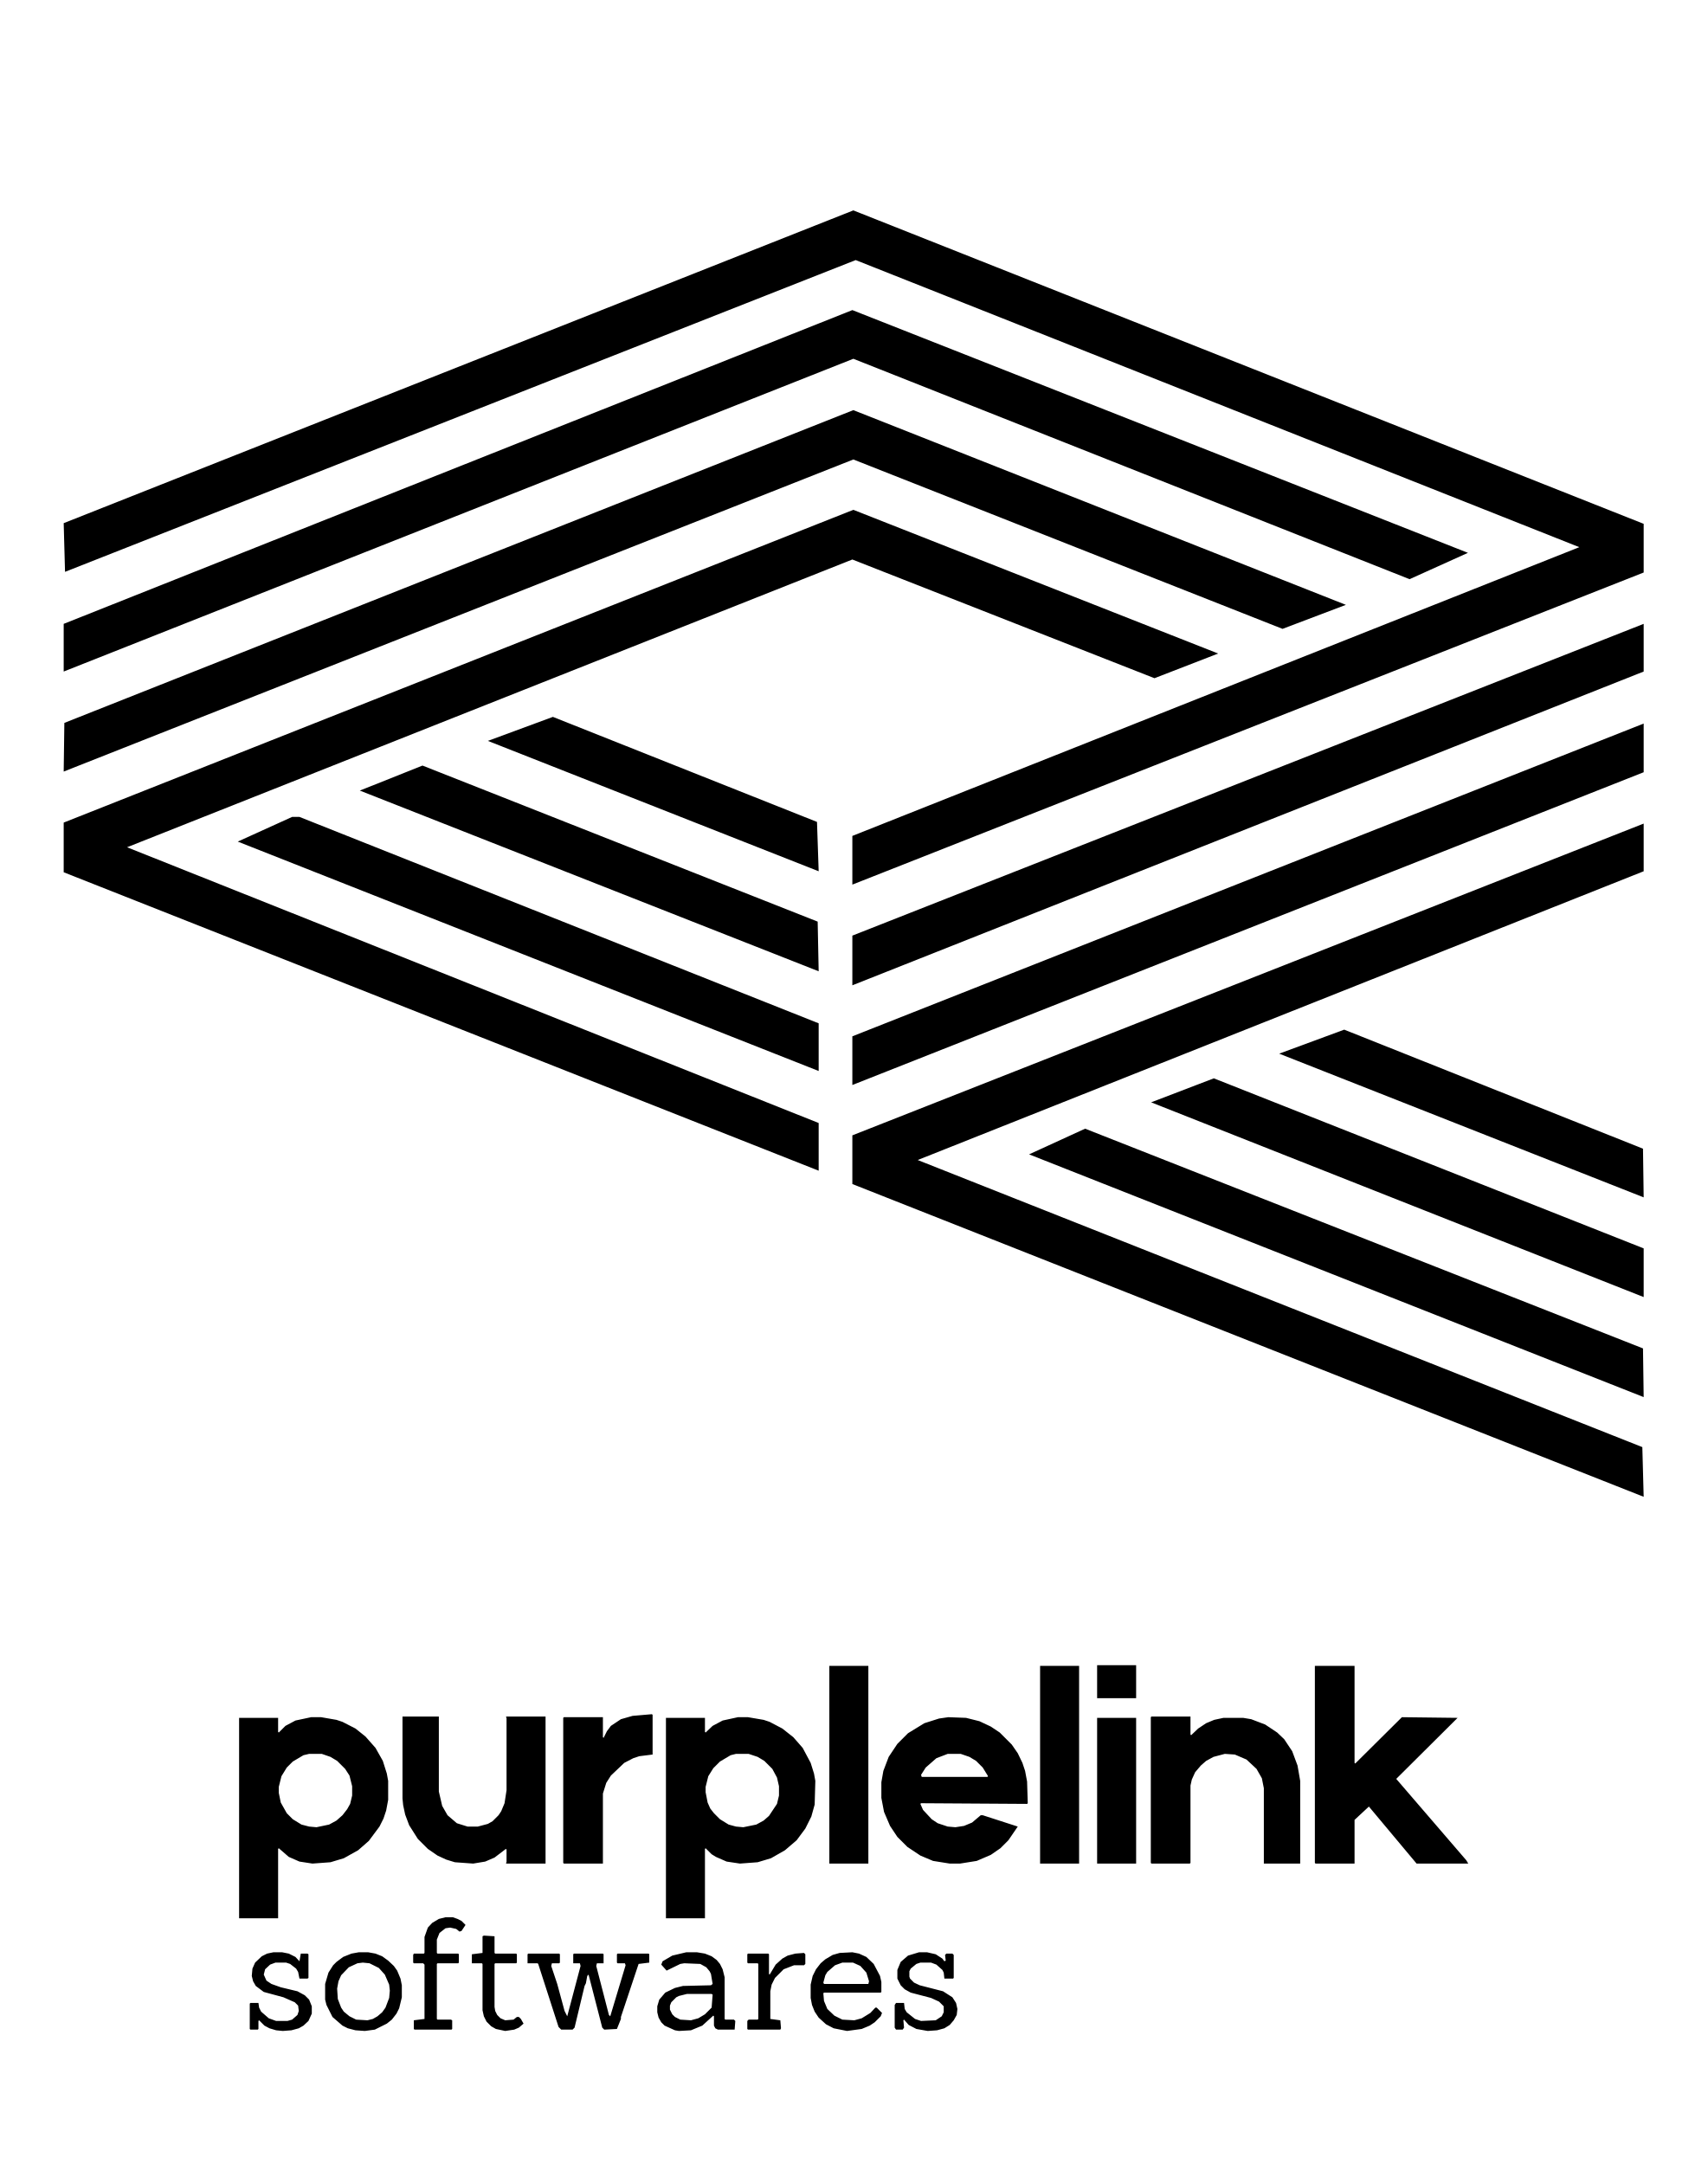
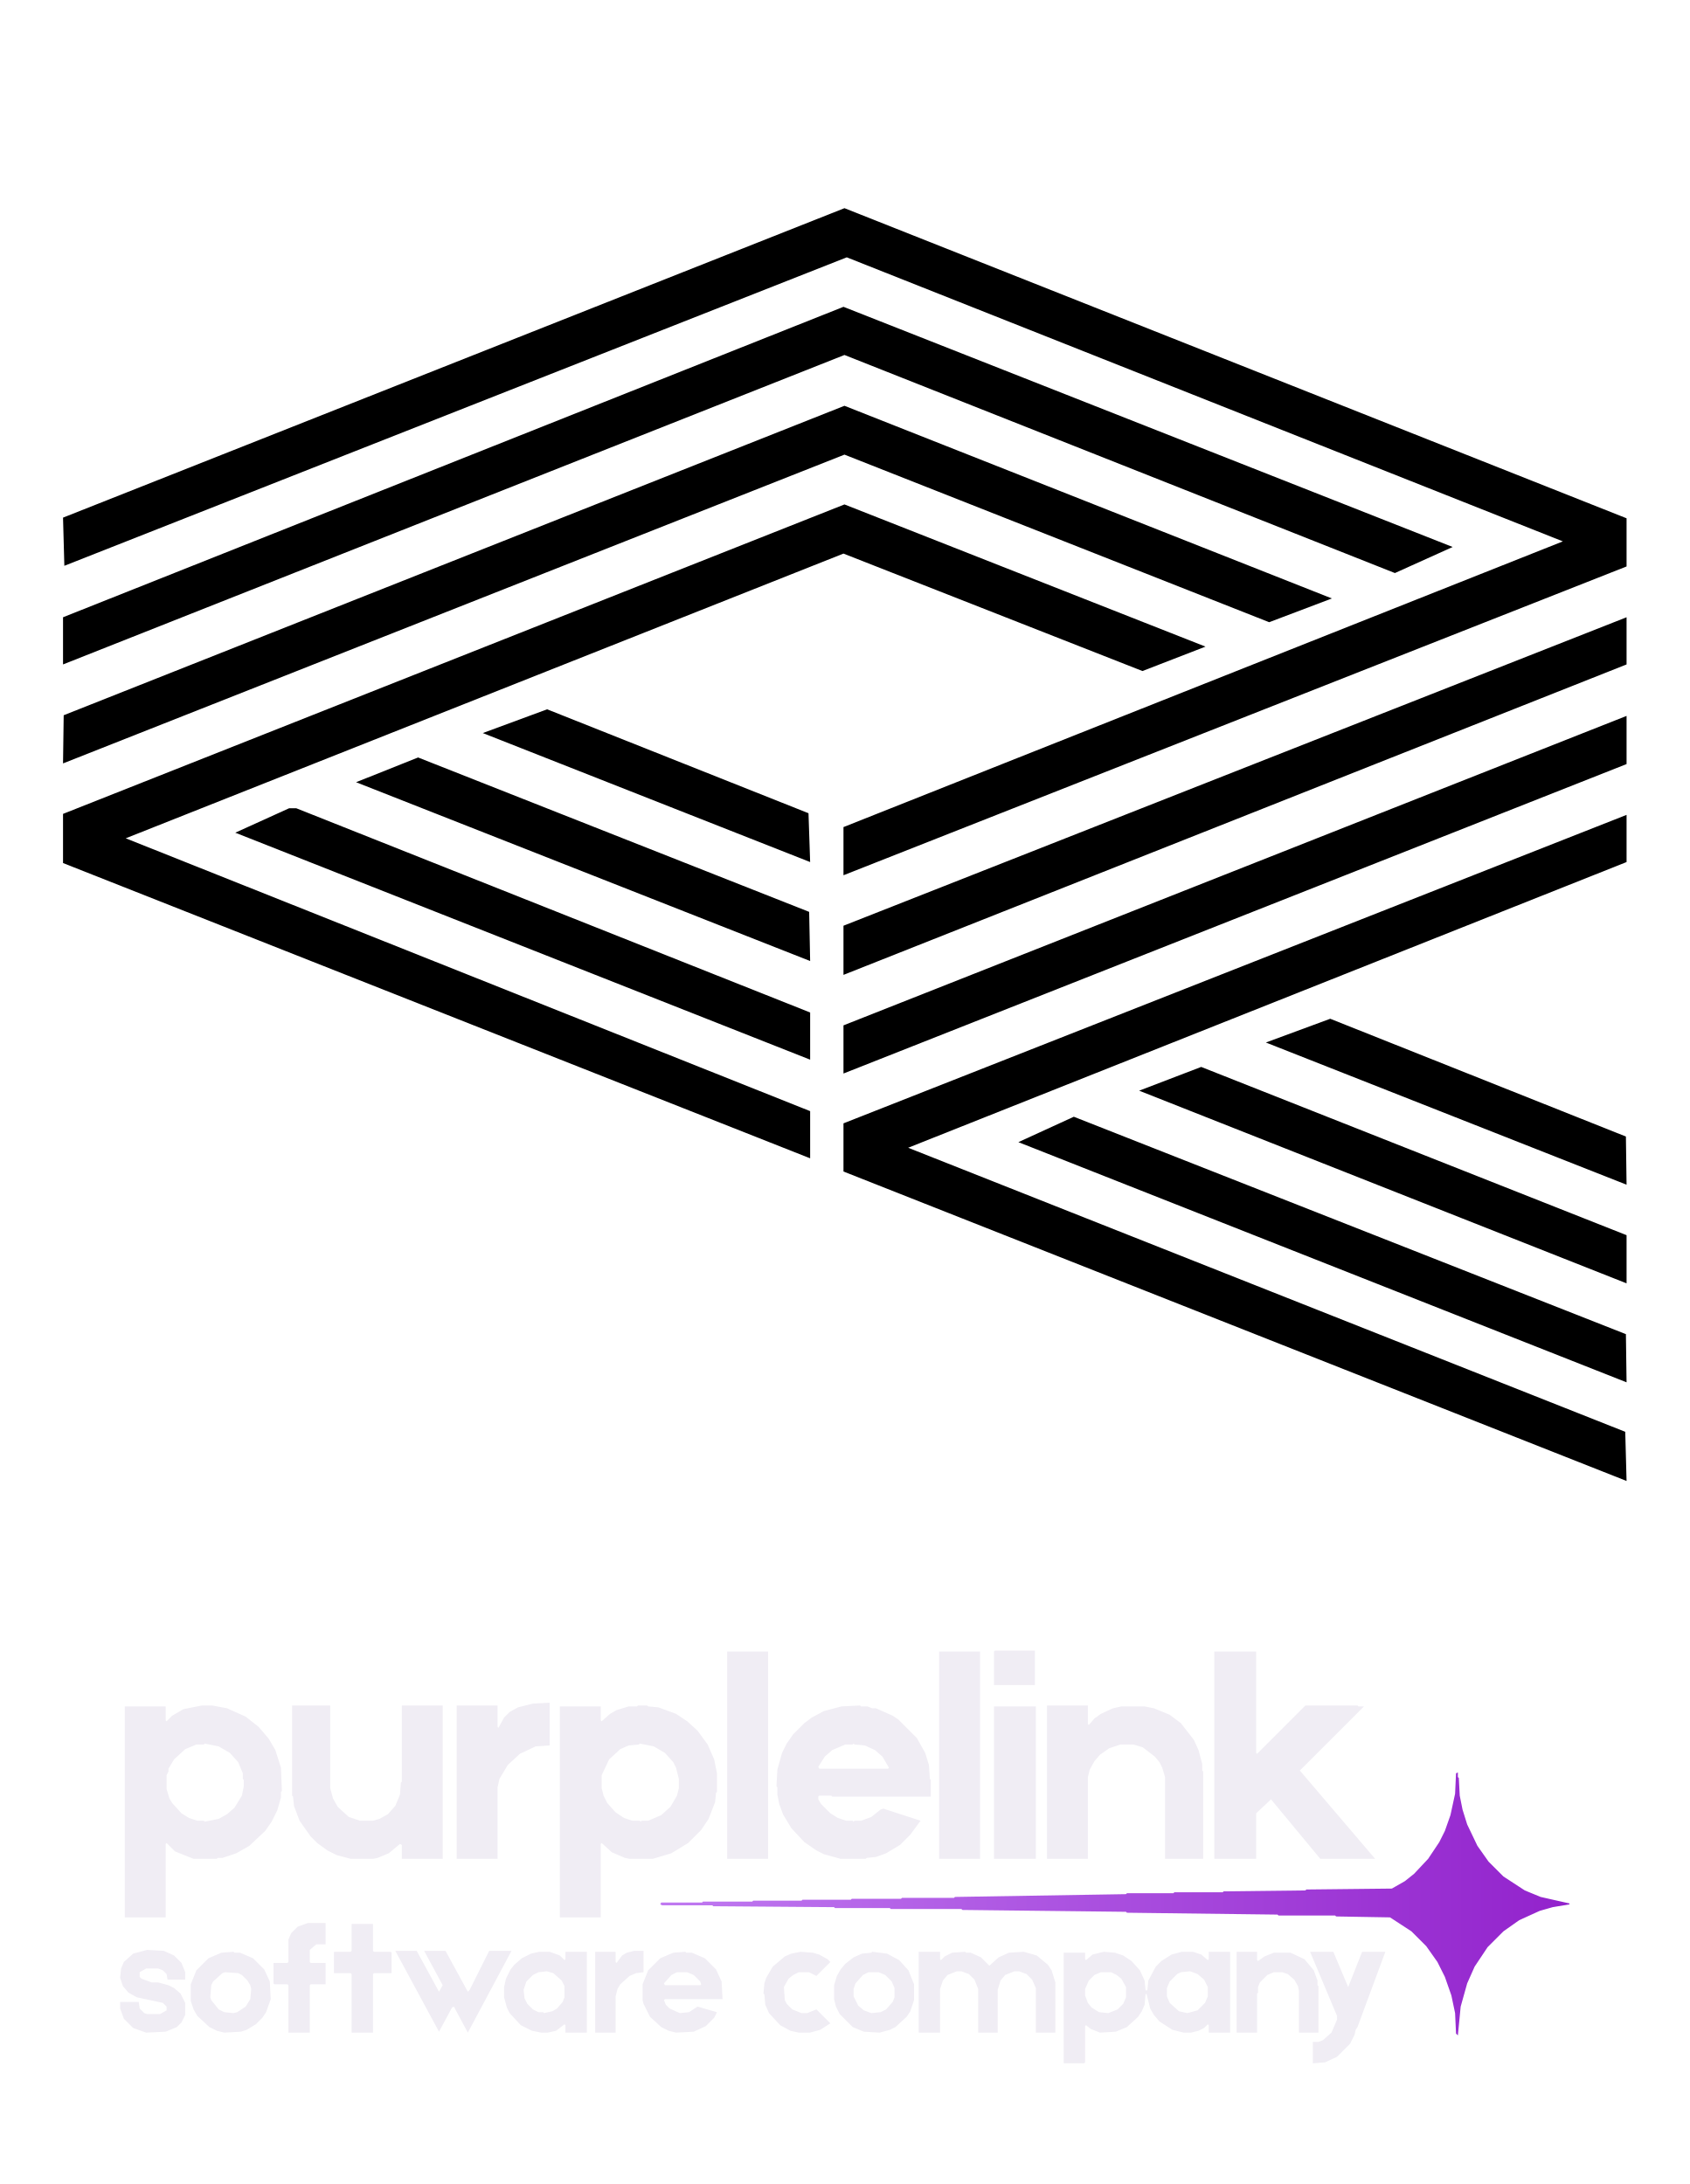
- <svg xmlns="http://www.w3.org/2000/svg" role="img" aria-label="Purplelink softwares" viewBox="0 0 512 649">
+ <svg xmlns="http://www.w3.org/2000/svg" role="img" aria-label="Purplelink software company" viewBox="0 0 512 662">
  <defs>
    <linearGradient id="a" x1="0" x2="0" y1="40" y2="472" gradientUnits="userSpaceOnUse">
      <stop offset="0" stop-color="oklch(70% 0.18 310)" />
      <stop offset="1" stop-color="oklch(52% 0.24 310)" />
    </linearGradient>
  </defs>
+   <defs>
+     <linearGradient id="pl-accent" x1="0" y1="0" x2="1" y2="0">
+       <stop offset="0" stop-color="#c07af1" />
+       <stop offset="1" stop-color="#9222cc" />
+     </linearGradient>
+   </defs>
  <path fill="url(#a)" fill-rule="evenodd" d="M308.6 346.2L492.9 419L492.7 404.4L325.4 338.5ZM345.2 330.6L492.9 389L492.9 374.4L364 323.4ZM383.6 316L492.9 359.1L492.7 344.5L403.1 308.8ZM492.9 247L255.6 340.5L255.6 355.1L492.9 448.9L492.5 434L275.2 347.9L492.9 261.3ZM71.3 252.4L245.5 321.2L245.5 306.9L89.8 245L87.6 245ZM107.9 237.1L245.5 291.3L245.2 276.4L126.7 229.6ZM492.9 217L255.6 310.8L255.6 325.4L492.9 231.6ZM146.3 222.2L245.5 261.3L245 246.5L165.8 215ZM492.9 187.1L255.6 280.6L255.6 295.5L492.9 201.4ZM365.3 196L255.9 152.9L19.1 246.7L19.1 261.6L245.5 351.1L245.5 336.8L38.1 254.1L255.6 167.8L346.2 203.4ZM403.6 181.4L255.9 123L19.3 216.8L19.1 231.4L255.9 137.8L384.6 188.6ZM440.2 165.8L255.6 93L19.1 187.1L19.1 201.4L255.9 107.6L422.7 173.7ZM19.1 156.9L19.5 171.5L256.6 78L473.6 164.1L255.6 250.7L255.6 265.3L492.9 171.7L492.9 157.1L255.9 63.1Z" />
-   <path fill="oklch(95% 0.01 310)" fill-rule="evenodd" d="M158.2 586.1L158.2 588.8L161.2 588.8L161.4 589L167.5 607.9L168.3 608.7L171.7 608.7L172.3 608.1L175.3 595.6L175.7 594.8L176.1 592.6L176.5 592.2L180.6 608.1L181.2 608.7L185 608.5L186.2 605.5L186.2 604.9L191.5 589L194.7 588.6L194.7 586.1L194.5 585.9L185.2 585.9L185 586.1L185 588.6L185.2 588.8L187.4 588.8L187.6 589.4L183 604.7L182.6 604.3L178.8 589.6L179 588.8L181 588.8L181 586.1L180.8 585.9L172.1 585.9L171.9 586.1L171.9 588.8L173.9 588.8L174.1 589.6L170.1 604.7L169.3 603.1L167.1 595L165.3 589.6L165.5 588.8L167.7 588.8L167.9 588.6L167.9 586.1L167.7 585.9L158.4 585.9ZM241.1 585.7L238.5 585.9L236.2 586.5L234.6 587.4L232.6 589.2L230.8 592.2L230.6 592L230.6 586.1L230.4 585.9L224.3 585.9L224.1 586.1L224.1 588.6L224.3 588.8L227.2 588.8L227.4 589L227.4 605.5L227.2 605.7L224.5 605.7L224.1 606.1L224.1 608.5L224.3 608.7L234 608.7L234.2 608.3L234 605.9L231 605.5L231 597.2L231.4 595.2L232.4 593.2L235 590.6L238.1 589.4L241.1 589.4L241.5 589L241.5 586.1ZM285.6 585.9L283.8 585.9L283.4 586.3L283.6 588L283.2 588.2L282.6 587.4L280.6 586.1L278 585.5L275.6 585.5L272.3 586.5L270.1 588.4L269.1 590.8L269.1 593.4L270.1 595.4L271.3 596.6L273.1 597.6L279.2 599.2L281.6 600.3L283 601.7L283 603.5L282.4 604.7L280.6 605.9L276.2 606.1L274.4 605.5L271.9 603.5L271.3 602.5L271.1 600.7L268.7 600.7L268.3 601.3L268.3 608.1L268.7 608.7L270.7 608.7L271.1 608.1L270.9 605.9L271.1 605.7L272.5 607.3L274.8 608.5L278.2 609.1L281 608.9L283.2 608.3L284.8 607.3L286 605.9L286.9 604.3L287.1 602.5L286.7 600.7L285.6 599L282.8 597.2L275.8 595.4L274.1 594.6L272.9 593.4L272.7 592.8L272.7 591.2L273.1 590.4L274.8 589L276 588.6L279.2 588.6L280.8 589.2L282.6 590.8L283 591.6L283.2 593.4L285.8 593.4L286 593.2L286 586.3ZM251.8 585.7L249.7 586.3L247.5 587.6L246.1 588.8L244.7 590.6L243.7 592.6L243.1 595.2L243.1 599.2L243.5 601.3L244.3 603.3L245.5 605.1L247.7 607.1L250 608.3L254 609.1L258.4 608.5L260.8 607.5L262.3 606.5L264.1 604.7L264.5 603.7L262.9 602.1L262.5 602.1L261 603.7L258.4 605.3L256.2 605.9L252.6 605.7L250.2 604.5L248.1 602.5L247.1 600.1L246.9 597.8L247.1 597.6L264.1 597.6L264.3 597.4L264.3 594.4L263.9 592.6L262 589L259.8 586.9L257.6 585.9L255.6 585.5ZM246.9 594.6L247.5 592.4L248.1 591.4L250.4 589.4L252.6 588.6L255.8 588.6L258 589.6L259.8 591.6L260.6 594.2L260.4 595L247.1 595ZM198.7 588.2L198.3 589.2L199.9 591L204 589L205.2 588.8L210 589L211.8 590L212.8 591.2L213.2 592L213.7 595L213.2 595.4L204.8 595.6L202.4 596.2L199.5 597.6L197.7 599.7L197.1 601.7L197.1 603.5L197.5 605.1L198.3 606.5L199.3 607.5L202.4 608.9L203.6 609.1L207.2 608.9L210.6 607.5L213.9 604.5L214.1 604.7L214.1 607.5L214.5 608.3L215.3 608.7L220.3 608.7L220.5 606.1L220.1 605.7L217.5 605.7L217.3 605.5L217.3 593L216.7 590.6L215.9 589L214.9 587.8L213.4 586.7L211.4 585.9L209 585.5L205.8 585.5L201.6 586.5ZM200.9 602.7L200.9 601.5L201.3 600.5L202.8 599L203.6 598.6L206 598L213.4 598L213.7 598.2L213.4 602.1L211.4 604.1L209.4 605.3L207.2 605.9L204 605.7L202.4 604.9L201.6 604.1ZM105.4 585.9L102.9 586.9L100.9 588.4L99.9 589.4L98.5 591.6L97.5 595L97.5 599.7L97.9 601.3L99.7 604.9L102.7 607.5L104.3 608.3L106.6 608.9L109.4 609.1L112.4 608.7L116 606.9L117.5 605.7L118.9 603.9L119.7 602.3L120.5 599L120.5 595.4L120.1 593.4L119.1 591L118.1 589.6L116.4 588L114.6 586.7L112.6 585.9L110.4 585.5L107.6 585.5ZM107.2 588.8L108.8 588.6L110.8 588.8L113.6 590.2L115.4 592.2L116.7 595.2L116.9 597L116.7 599.2L115.6 602.1L114.6 603.5L113.2 604.7L111.8 605.5L110.2 605.9L106.8 605.7L104.8 604.7L103.1 603.3L102.3 602.1L101.3 599.5L101.1 596.4L101.5 594.2L102.3 592.4L104.6 590ZM92.2 585.9L90.2 585.9L89.8 588.2L88.6 586.9L86.6 585.9L84.6 585.5L82 585.5L80.1 585.9L78.5 586.7L76.5 588.6L75.7 590.4L75.5 592.6L75.9 594.2L76.7 595.6L79.1 597.4L85 599L88.4 600.5L89.4 601.5L89.6 603.1L89.2 604.3L87.6 605.7L86.2 606.1L82.8 606.1L80.6 605.3L78.3 603.3L77.7 602.1L77.5 600.7L75.1 600.7L74.9 600.9L74.9 608.5L75.1 608.7L77.3 608.7L77.5 608.5L77.5 606.1L77.7 605.9L79.3 607.5L80.8 608.3L82.8 608.9L84.8 609.1L87.4 608.9L89.6 608.3L91 607.5L92.5 606.1L93.5 603.9L93.5 601.7L92.7 599.7L91.4 598.4L89.2 597.2L84.2 596L81.4 595L79.9 594L79.1 592.2L79.5 590.6L81 589.2L82.6 588.6L85.8 588.6L87 589L88.8 590.4L89.4 591.4L89.8 593.4L92.2 593.4L92.5 593.2L92.5 586.1ZM145.1 580.5L144.7 580.7L144.7 585.7L141.5 586.1L141.5 588.8L144.5 588.8L144.7 589L144.7 602.9L145.1 604.7L145.9 606.3L147.3 607.7L148.7 608.5L151.5 609.1L154.2 608.7L155.6 608.1L157 606.9L156.2 605.5L155.6 604.9L155 604.9L154 605.7L151.5 605.9L150.1 605.3L149.1 604.3L148.5 603.1L148.3 601.9L148.3 589L148.5 588.8L154.8 588.8L155 588.6L155 586.1L154.8 585.9L148.5 585.9L148.3 585.7L148.3 580.7ZM137.2 575.5L135.8 575L133.6 575L131.6 575.5L129.6 576.7L128.3 578.1L127.3 580.9L127.3 585.7L127.1 585.9L124.1 585.9L123.9 586.3L123.9 588.6L124.1 588.8L126.9 588.8L127.3 589.2L127.3 605.5L124.1 605.9L124.1 608.5L124.3 608.7L135.4 608.7L135.6 608.5L135.6 605.9L135.2 605.7L131.2 605.7L131 605.5L131 589L131.2 588.8L137.4 588.8L137.6 588.6L137.6 586.1L137.4 585.9L131.2 585.9L131 585.7L131 581.7L131.8 579.7L133.6 578.3L135 578.1L136.8 578.5L137.8 579.3L138.4 579.1L139.6 577.3L138.4 576.1ZM329 515.2L329 558.9L340.7 558.9L340.7 515.2ZM281.6 515.4L277.2 516.8L272.3 519.8L269.1 523L266.5 526.9L264.9 531.1L264.3 534.5L264.3 539.2L265.1 543.4L266.9 547.6L269.1 550.9L272.1 553.9L276 556.5L279.8 558.1L284.8 558.9L287.9 558.9L292.9 558.1L297.1 556.3L300 554.3L302.4 551.9L305.2 547.8L294.7 544.4L294.1 544.4L291.5 546.6L289.1 547.6L286.5 548L284.2 547.8L281.2 546.8L279.4 545.6L276.8 542.8L276 541L276.2 540.8L308 541L308.2 540.8L308 534.3L307.4 531.1L306.6 528.7L305.2 525.8L303.4 523.2L299.8 519.6L297.1 517.8L293.7 516.2L289.7 515.2L284.4 515ZM276.2 532.3L277.6 530.1L280.8 527.3L284.2 526L288.1 526L290.7 526.9L292.7 528.1L294.7 530.1L296.3 532.7L296.1 532.9L276.4 532.9ZM234.6 518.4L230.8 516.4L229 515.8L224.3 515L221.3 515L216.7 516L213.7 517.6L211.6 519.6L211.4 519.4L211.4 515.2L199.7 515.2L199.7 575.3L211.4 575.3L211.4 554.5L211.6 554.3L213.4 556.1L214.7 556.9L217.9 558.3L221.9 558.9L227.2 558.5L231.2 557.3L235.4 554.9L238.9 551.9L241.5 548.4L243.3 544.8L244.3 541.2L244.5 534.1L244.1 531.9L243.1 528.7L240.7 524.2L237.9 521ZM219.1 526.4L220.7 526L224.5 526L227.2 526.9L229.2 528.1L231.6 530.5L233 533.1L233.6 535.7L233.6 538.5L233 541L230.6 544.6L229 546L226.8 547.2L222.9 548L220.7 547.8L218.5 547.2L215.9 545.6L214.1 543.8L213 542.4L212.2 540.6L211.6 537.5L211.6 535.9L212.4 532.7L213.9 530.3L215.9 528.3ZM106.6 518.4L102.7 516.4L100.9 515.8L96.3 515L93.3 515L88.6 516L85.6 517.6L83.6 519.6L83.4 519.4L83.4 515.2L71.7 515.2L71.7 575.3L83.4 575.3L83.4 554.5L83.6 554.3L86.6 556.9L89.8 558.3L93.7 558.9L99.1 558.5L103.1 557.3L107.4 554.9L110.6 552.1L113.8 547.8L115 545.4L115.8 543L116.4 539.8L116.4 534.1L116 531.9L114.8 528.1L112.6 524.2L109.6 520.8ZM91 526.4L92.7 526L96.5 526L99.1 526.9L101.1 528.1L103.5 530.5L104.8 532.5L105.6 535.7L105.6 538.5L105 541L104.1 542.6L102.7 544.4L100.9 546L98.7 547.2L94.9 548L92.7 547.8L90.4 547.2L87.8 545.6L86 543.8L84.2 540.6L83.6 537.7L83.6 535.9L84.4 532.7L86 530.1L87.8 528.3ZM345.1 515L345.1 558.7L345.3 558.9L356.8 558.9L357 558.7L357 535.5L357.4 533.7L358.4 531.5L360.1 529.5L361.7 528.1L363.9 526.9L367.3 526L370.3 526.2L373.8 527.7L376.8 530.5L378.4 533.3L379 536.3L379 558.9L389.9 558.9L389.9 534.1L389.1 529.5L387.5 525.2L385.1 521.6L383 519.6L379.4 517.2L375.2 515.6L372.8 515.2L366.9 515.2L364.1 515.8L361.7 516.8L359.3 518.4L357.2 520.4L357 520.2L357 514.8L345.3 514.8ZM120.7 514.8L120.7 539.4L120.9 541.4L121.5 544.2L122.7 547.4L125.3 551.5L128.3 554.5L131.2 556.5L133.8 557.7L136.4 558.5L141.9 558.9L145.5 558.3L148.3 557.1L151.7 554.5L151.9 554.7L151.9 558.5L151.7 558.7L151.9 558.9L163.6 558.9L163.6 514.8L151.9 514.8L151.7 515L151.9 515.2L151.9 536.9L151.3 540.8L150.3 543.2L149.5 544.4L147.7 546.2L146.3 547L143.3 547.8L140.2 547.8L137 546.8L134.2 544.4L132.6 541.6L131.6 537.3L131.6 514.8ZM195.5 514.1L189.7 514.6L186.2 515.6L183.2 517.6L182 519.2L181 521.2L180.8 521L180.8 515L169.1 515L168.9 515.2L168.9 558.7L169.1 558.9L180.8 558.9L180.8 537.9L181.8 534.7L183.2 532.5L187.2 528.7L189.9 527.3L191.7 526.7L195.7 526.2L195.7 514.3ZM394.3 499.6L394.3 558.7L394.5 558.9L406.2 558.9L406.2 545.8L410.5 541.8L424.8 558.9L440.3 558.9L439.7 557.9L418.7 533.5L437.1 515.2L420.4 515L406.4 528.9L406.2 528.7L406.2 499.6ZM311.9 499.6L311.9 558.9L323.6 558.9L323.6 499.6ZM248.7 499.6L248.7 558.9L260.4 558.9L260.4 499.6ZM329 499.4L329 509.3L340.7 509.3L340.7 499.4Z" />
+   <g transform="translate(35.84 499.77) scale(0.28171)">
+     <path fill="#f0edf4" fill-rule="evenodd" d="M1363 326L1338 326L1323 364L1307 326L1282 326L1311 395L1311 399L1305 413L1296 421L1291 423L1285 423L1285 446L1298 445L1311 439L1325 425L1330 415L1331 410L1333 407ZM1203 326L1203 413L1225 413L1225 371L1226 370L1226 364L1228 359L1236 351L1243 348L1252 348L1258 350L1265 356L1269 363L1270 368L1270 413L1291 413L1291 363L1290 362L1290 357L1286 346L1276 334L1261 327L1243 327L1233 331L1226 336L1225 335L1225 326ZM1017 327L1017 446L1039 446L1040 445L1040 406L1041 405L1046 409L1056 413L1073 412L1085 407L1097 396L1101 390L1104 383L1105 372L1106 371L1110 387L1114 394L1120 401L1134 410L1146 413L1154 413L1162 411L1168 408L1172 404L1173 405L1173 413L1196 413L1196 326L1173 326L1173 334L1172 335L1165 329L1156 326L1144 326L1133 329L1122 336L1116 342L1108 357L1107 367L1106 368L1105 367L1104 357L1099 346L1090 336L1081 330L1072 327L1060 326L1048 329L1041 335L1040 334L1040 327ZM1057 348L1068 348L1074 351L1079 355L1084 364L1084 375L1081 382L1075 388L1065 392L1055 391L1047 386L1043 381L1040 373L1040 366L1044 357L1050 351ZM1153 347L1161 350L1168 356L1172 364L1172 374L1169 381L1161 389L1150 392L1141 390L1131 381L1128 374L1128 365L1131 358L1139 350L1143 348ZM861 326L861 413L884 413L884 366L887 357L892 351L902 347L907 347L915 350L921 356L925 366L925 413L946 413L946 367L949 357L954 351L964 347L969 347L977 350L983 356L987 365L987 413L1008 413L1008 359L1004 346L1000 340L988 330L974 326L958 327L947 332L937 341L928 332L917 327L912 327L911 326L897 327L889 331L885 335L884 334L884 326ZM811 326L810 327L800 328L791 332L782 339L777 345L773 352L770 362L770 377L772 385L776 393L790 407L802 412L819 413L830 410L836 407L848 396L852 390L856 378L856 361L850 346L840 335L827 328ZM807 348L818 348L825 351L832 358L835 365L835 375L833 380L826 388L820 391L810 392L802 389L796 384L791 374L791 366L793 360L801 351ZM734 326L724 328L717 331L704 342L697 354L695 360L694 371L695 372L696 383L700 392L712 405L723 411L732 413L744 413L755 410L766 403L751 388L741 392L735 392L725 388L719 382L717 378L716 364L721 355L726 351L732 348L743 348L751 352L766 337L763 334L754 329L747 327ZM597 327L583 333L570 346L564 361L564 378L565 382L572 396L584 407L592 411L600 413L619 412L632 406L641 397L644 391L623 385L614 391L604 392L593 387L589 383L587 378L588 377L650 377L649 358L643 345L631 333L617 327L611 327L610 326ZM587 360L595 351L601 348L612 348L619 351L626 358L627 361L626 362L588 362ZM426 340L422 345L417 355L415 364L415 375L418 386L421 392L433 405L445 411L455 413L462 413L471 411L480 404L481 405L481 413L504 413L504 326L481 326L481 334L480 335L475 330L464 326L453 326L444 328L434 333ZM461 347L468 349L477 357L480 363L480 375L478 380L472 387L467 390L458 392L457 391L452 391L446 388L440 382L437 376L436 367L439 358L446 351L452 348ZM111 327L97 333L84 346L78 361L78 379L81 388L85 395L98 407L106 411L114 413L132 412L138 410L148 404L155 397L159 391L164 377L163 358L157 345L145 333L131 327L125 327L124 326ZM112 349L115 348L129 349L133 351L139 357L142 362L143 366L142 377L137 385L128 391L124 392L114 391L108 388L100 378L99 375L100 362L102 358ZM565 325L555 325L547 327L542 330L536 338L535 337L535 326L513 326L513 413L535 413L535 374L537 366L540 361L550 352L557 349L565 348ZM298 325L345 412L359 386L361 385L376 413L423 325L399 325L378 367L376 369L352 325L329 325L349 362L345 369L321 325ZM16 328L6 337L3 344L2 354L5 363L11 370L20 375L48 381L52 385L52 389L45 393L31 393L28 392L23 387L22 380L2 380L2 387L6 398L16 408L30 413L51 412L63 407L68 402L72 394L72 381L67 371L60 365L54 362L43 359L36 359L25 355L23 353L23 348L30 344L43 344L48 346L52 350L53 356L72 356L72 348L68 338L60 330L49 325L31 324ZM251 296L251 325L250 326L232 326L232 349L250 349L251 350L251 413L274 413L274 350L275 349L294 349L294 327L293 326L275 326L274 325L274 296ZM223 295L204 295L193 299L186 306L183 313L183 337L182 338L167 338L167 360L168 361L182 361L183 362L183 413L206 413L206 362L207 361L223 361L223 338L207 338L206 337L206 324L213 318L223 318ZM942 62L942 226L987 226L987 62ZM999 61L999 226L1043 226L1043 138L1045 130L1050 121L1056 114L1066 107L1078 103L1092 103L1102 106L1115 116L1120 122L1123 128L1126 138L1126 226L1167 226L1167 132L1166 131L1166 124L1162 109L1157 98L1143 80L1131 71L1114 64L1104 62L1079 62L1070 64L1057 70L1050 75L1044 82L1043 81L1043 61ZM778 62L759 67L746 74L738 80L726 92L719 102L714 112L709 130L708 148L709 149L709 157L711 167L715 178L724 193L738 208L751 217L759 221L777 226L804 226L805 225L815 224L826 220L841 211L852 200L863 185L823 172L820 173L810 181L799 185L792 185L791 186L790 185L783 185L774 182L766 177L756 167L753 162L753 159L754 158L767 158L768 159L874 159L874 141L873 140L872 125L868 112L859 96L839 76L833 72L815 64L811 64L806 62L799 62L798 61ZM753 127L760 116L768 109L782 103L790 103L791 102L792 103L803 104L814 109L822 116L829 128L828 129L754 129ZM600 70L581 63L570 62L569 61L559 61L558 62L549 62L536 66L529 70L520 78L519 77L519 62L475 62L475 289L519 289L519 210L520 209L531 219L545 225L550 226L575 226L595 220L613 209L627 195L635 183L642 165L643 155L644 154L644 134L641 119L634 103L623 88L612 78ZM561 102L576 105L588 112L597 122L600 128L603 140L603 150L601 158L594 170L584 179L570 185L563 185L562 186L561 185L553 185L544 182L535 176L526 166L522 158L520 150L520 136L528 119L540 108L549 104L560 103ZM187 61L187 158L188 159L189 169L195 185L207 202L214 209L225 217L235 222L250 226L274 226L279 225L291 220L303 210L305 211L305 226L349 226L349 61L305 61L305 143L304 144L303 157L298 169L290 178L281 183L274 185L260 185L248 181L236 170L231 161L228 150L228 61ZM137 73L117 64L101 61L90 61L70 65L58 72L52 78L51 77L51 62L7 62L7 289L51 289L51 210L52 209L61 218L81 226L106 226L107 225L112 225L127 220L141 212L158 196L165 186L171 174L175 160L175 154L176 153L175 128L169 109L162 97L151 84ZM93 102L108 105L120 112L129 122L134 134L134 140L135 141L135 148L133 158L125 171L117 178L108 183L93 186L92 185L85 185L76 182L68 177L58 166L55 161L52 151L52 136L54 132L54 129L60 119L72 108L84 103L92 103ZM464 58L446 59L430 63L421 68L415 74L409 85L408 84L408 61L364 61L364 226L408 226L408 149L410 140L419 125L432 113L449 105L464 104ZM1179 3L1179 226L1224 226L1224 177L1240 162L1293 226L1352 226L1271 131L1340 62L1334 62L1333 61L1277 61L1225 113L1224 112L1224 3ZM883 3L883 226L927 226L927 3ZM655 3L655 226L699 226L699 3ZM942 3L942 39L986 39L986 2L943 2Z" />
+     <path fill="url(#pl-accent)" fill-rule="evenodd" d="M1561 274L1530 267L1513 260L1490 245L1474 229L1462 212L1451 189L1446 173L1443 158L1442 139L1441 138L1441 133L1439 134L1438 156L1433 179L1427 196L1421 208L1409 226L1394 242L1384 250L1370 258L1278 259L1277 260L1189 261L1188 262L1136 262L1135 263L1085 263L1084 264L900 267L899 268L843 268L842 269L789 269L788 270L736 270L735 271L683 271L682 272L629 272L628 273L584 273L583 275L585 276L639 276L640 277L770 278L771 279L830 279L831 280L907 280L908 281L1084 283L1085 284L1247 286L1248 287L1309 287L1310 288L1368 289L1391 304L1407 320L1419 337L1427 353L1434 373L1438 392L1439 414L1441 416L1444 385L1451 360L1459 342L1473 321L1490 304L1507 292L1529 282L1543 278L1561 275Z" />
+   </g>
</svg>
